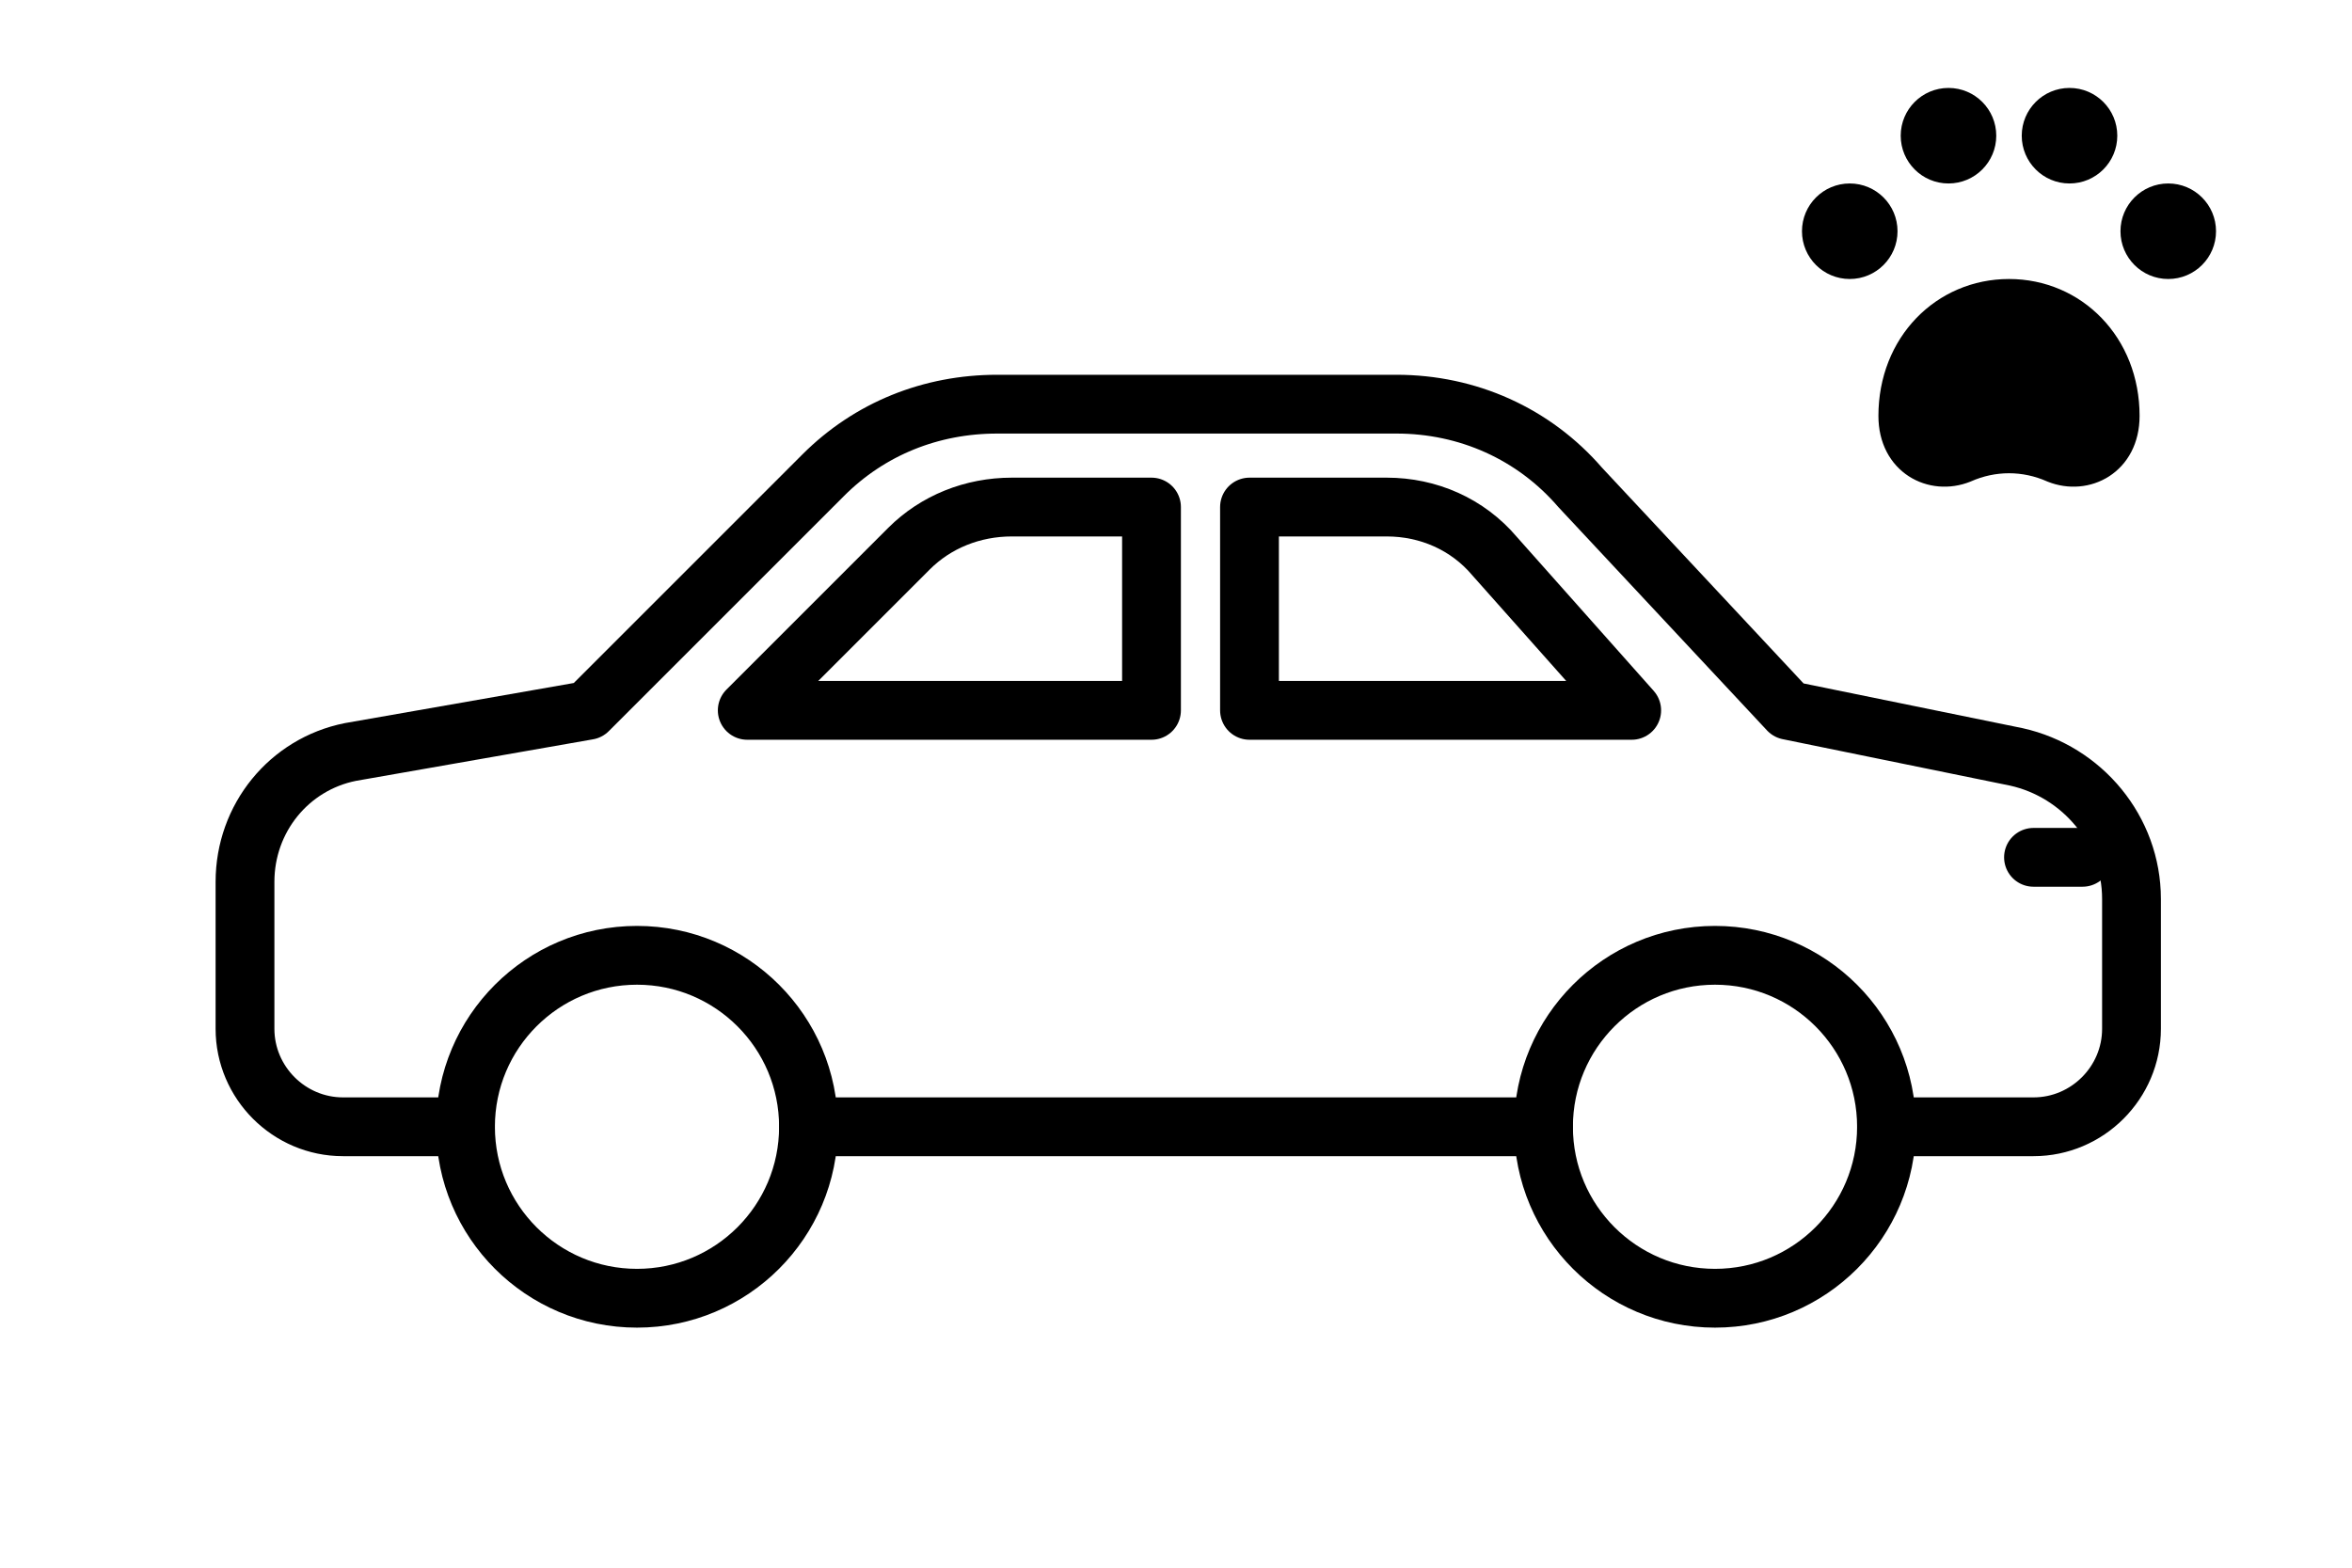
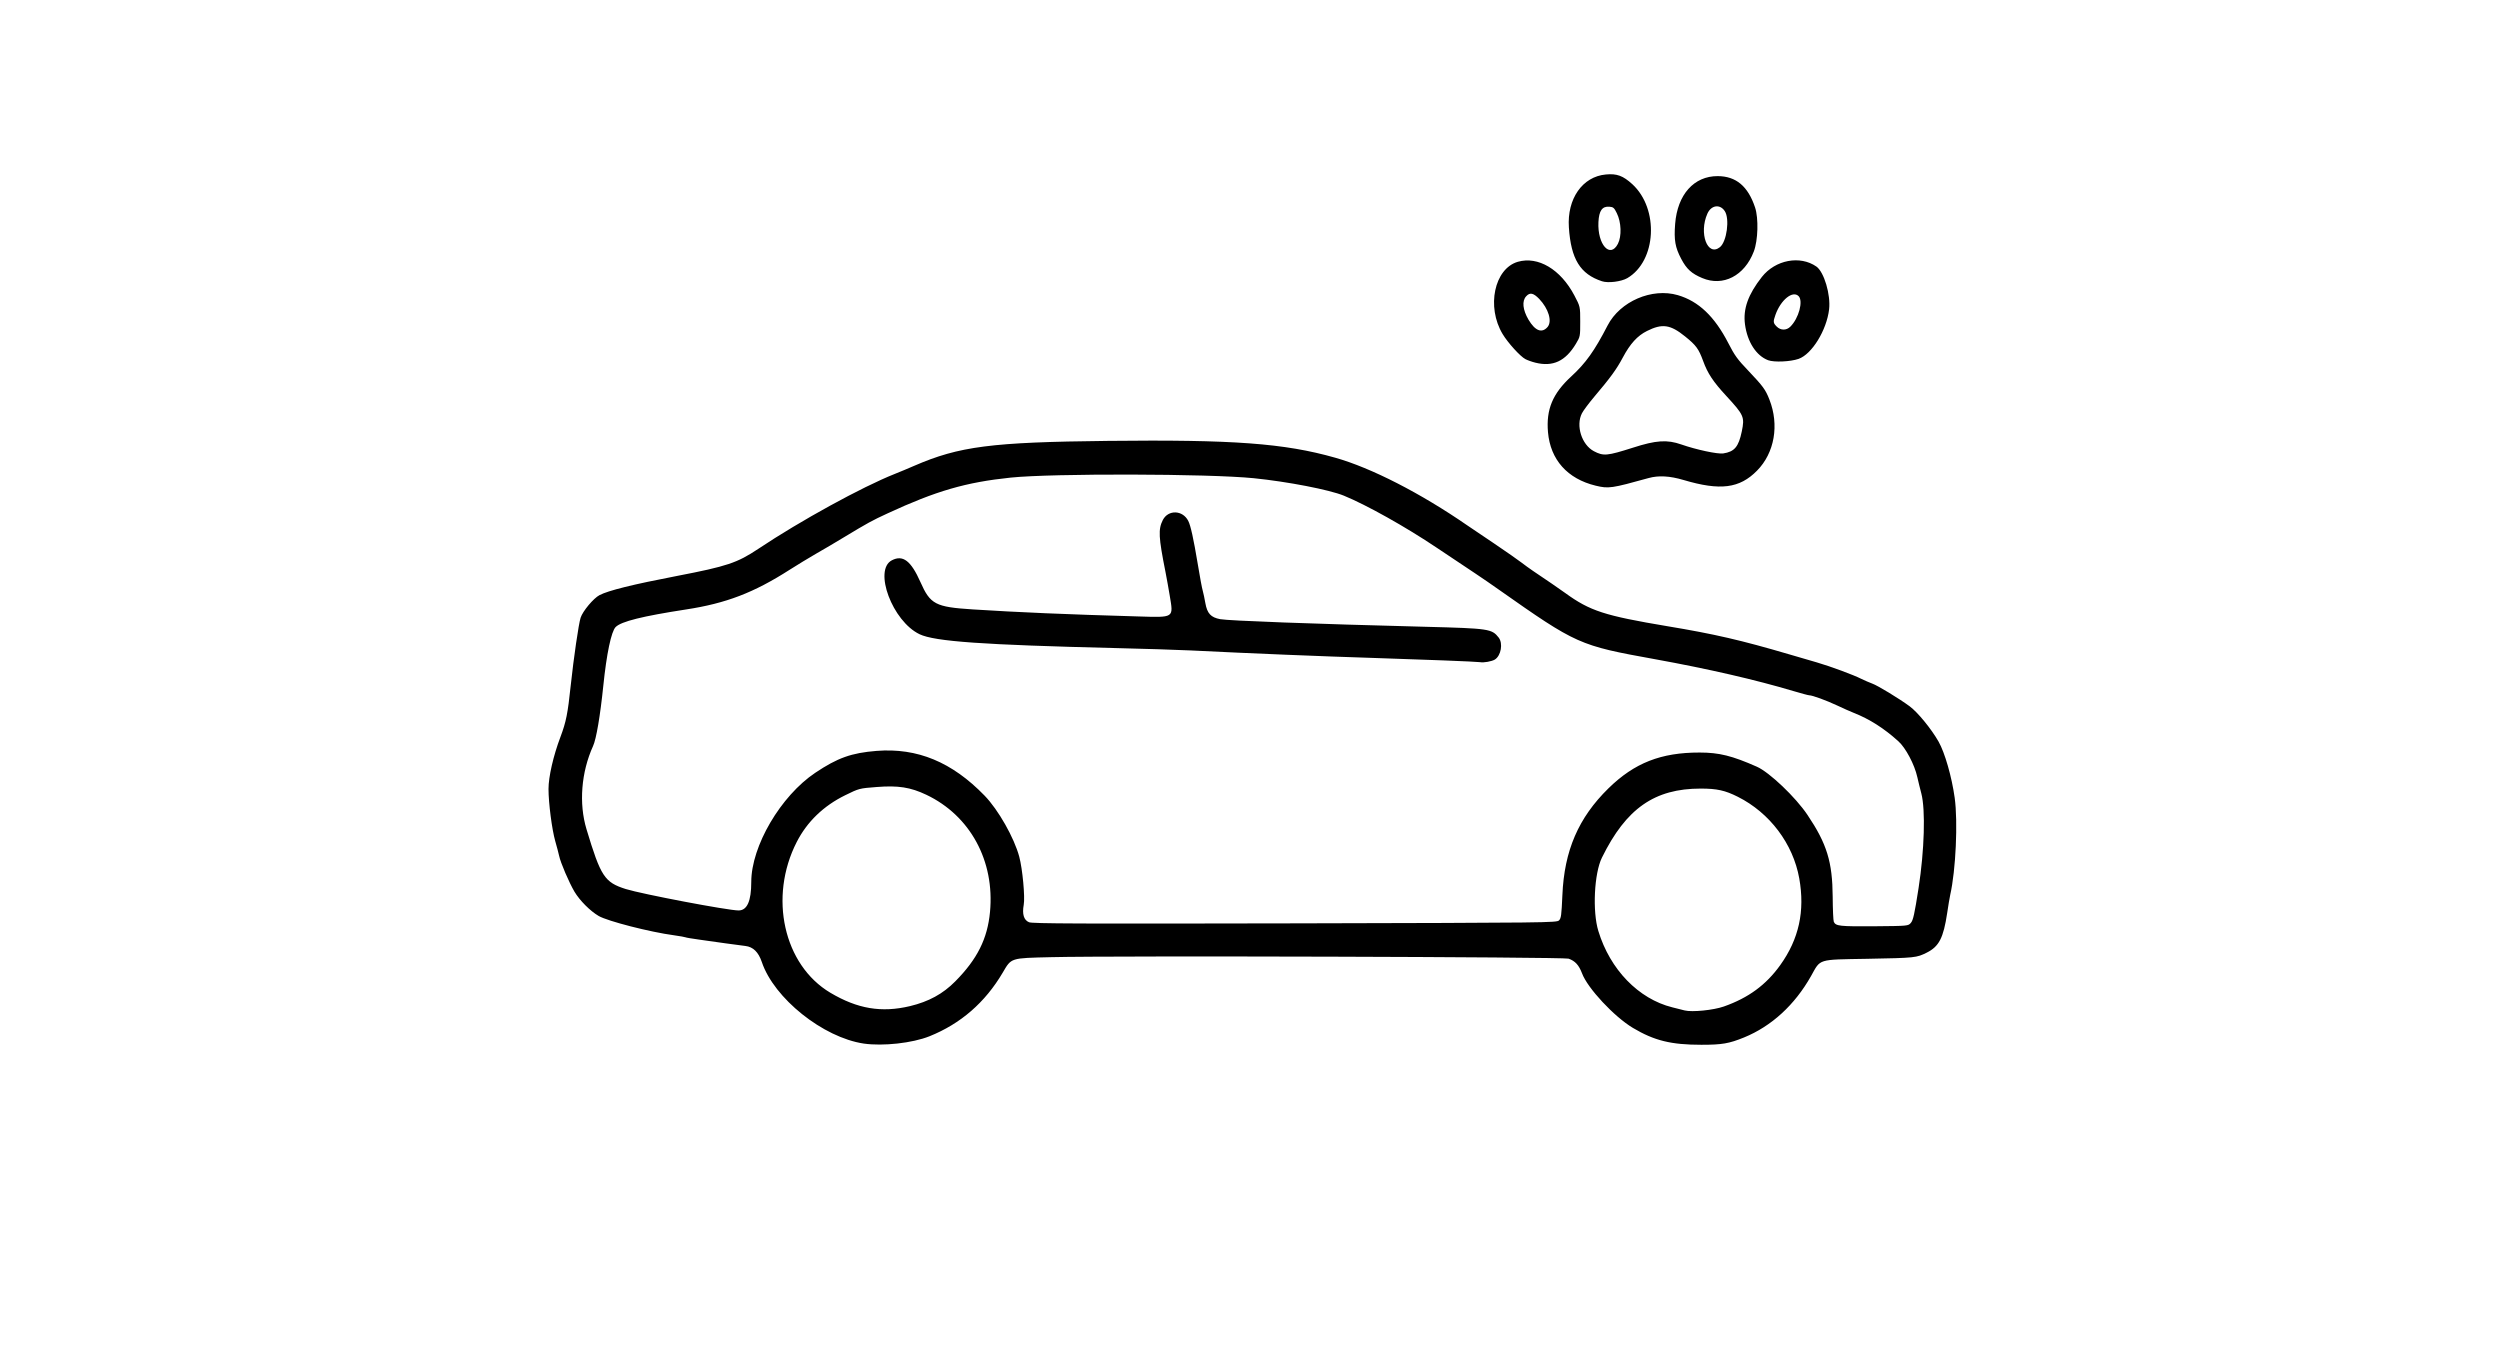
- <svg xmlns="http://www.w3.org/2000/svg" width="96" height="64" viewBox="0 0 96 64" fill="none" stroke="currentColor" stroke-width="2.4" stroke-linecap="round" stroke-linejoin="round">
-   <path d="M19 46h-5c-2.2 0-4-1.8-4-4v-6c0-2.6 1.8-4.8 4.3-5.3L24 29l9.6-9.6c1.9-1.9 4.4-2.9 7.1-2.9H57c2.9 0 5.6 1.2 7.5 3.4L73 29l9.3 1.9c2.7.6 4.7 3 4.7 5.8V42c0 2.2-1.8 4-4 4h-6" />
-   <path d="M33 46h30" />
-   <path d="M30.5 29l6.6-6.6c1.1-1.1 2.6-1.7 4.2-1.7H47V29z" />
-   <path d="M51 20.7h5.6c1.7 0 3.3.7 4.4 2L66.6 29H51z" />
-   <path d="M83 35h2" />
-   <circle cx="26" cy="46" r="7" />
-   <circle cx="70" cy="46" r="7" />
-   <g transform="translate(82 11) scale(1.3)" stroke-width="1.85">
-     <path d="M-3.6 4.6c0-2.2 1.6-3.8 3.6-3.8s3.6 1.6 3.6 3.8c0 1.4-1.2 2-2.2 1.6-.9-.4-1.9-.4-2.8 0-1 .4-2.2-.2-2.2-1.6z" fill="currentColor" stroke-width="1" />
-     <circle cx="-5" cy="-1.2" r="1.5" fill="currentColor" stroke="none" />
-     <circle cx="-1.9" cy="-4.2" r="1.5" fill="currentColor" stroke="none" />
-     <circle cx="1.9" cy="-4.2" r="1.5" fill="currentColor" stroke="none" />
-     <circle cx="5" cy="-1.2" r="1.5" fill="currentColor" stroke="none" />
-   </g>
+ <svg xmlns="http://www.w3.org/2000/svg" width="335" height="182" viewBox="0 0 335 182">
+   <path fill="currentColor" fill-rule="evenodd" d="M115.75 139.84C110.29 139.03 103.71 133.77 102.08 128.90C101.63 127.58 100.92 126.88 99.88 126.76C99.44 126.71 98.26 126.55 97.25 126.41C96.24 126.26 94.64 126.04 93.70 125.91C92.75 125.78 91.92 125.64 91.86 125.60C91.79 125.56 91.11 125.44 90.33 125.33C87.11 124.90 81.43 123.44 80.22 122.74C79.08 122.07 77.70 120.69 76.98 119.49C76.25 118.25 75.11 115.60 74.92 114.67C74.85 114.35 74.62 113.46 74.40 112.70C73.96 111.15 73.50 107.61 73.50 105.72C73.50 104.10 74.14 101.29 75.10 98.75C75.86 96.73 76.08 95.62 76.48 91.83C76.87 88.18 77.54 83.58 77.80 82.78C78.09 81.88 79.53 80.17 80.33 79.75C81.54 79.12 84.78 78.32 90.75 77.17C97.44 75.88 98.78 75.43 101.62 73.54C107.23 69.79 115.53 65.24 119.89 63.51C120.55 63.25 121.72 62.76 122.50 62.42C128.54 59.80 132.84 59.25 148.42 59.08C165.26 58.89 172.10 59.40 178.91 61.33C183.74 62.69 190.39 66.10 196.60 70.39C196.89 70.59 198.50 71.68 200.19 72.81C201.87 73.95 203.54 75.11 203.90 75.40C204.26 75.68 204.95 76.18 205.42 76.50C207.11 77.63 209.09 78.99 209.75 79.47C213.06 81.87 215.00 82.50 223.42 83.91C229.74 84.96 233.32 85.79 239.75 87.68C241.03 88.05 242.70 88.54 243.45 88.76C245.27 89.29 248.38 90.44 249.40 90.96C249.86 91.18 250.52 91.47 250.88 91.60C251.61 91.86 254.46 93.59 255.89 94.64C256.97 95.44 258.80 97.67 259.77 99.38C260.61 100.86 261.54 104.10 261.93 106.92C262.37 110.12 262.08 116.60 261.33 119.91C261.24 120.31 261.06 121.42 260.92 122.36C260.42 125.68 259.83 126.83 258.19 127.65C256.81 128.34 256.65 128.36 250.23 128.48C243.47 128.60 244.00 128.44 242.68 130.79C240.49 134.67 237.39 137.51 233.70 139.02C231.68 139.84 230.76 140.00 227.98 140.00C223.93 140.00 221.68 139.45 218.81 137.74C216.30 136.24 212.73 132.42 211.99 130.42C211.57 129.32 211.07 128.77 210.19 128.46C209.50 128.23 149.44 128.05 140.87 128.26C135.34 128.39 135.54 128.33 134.36 130.34C132.00 134.34 128.73 137.18 124.55 138.86C122.25 139.78 118.33 140.21 115.75 139.84ZM231.00 134.87C234.29 133.71 236.65 131.98 238.55 129.33C241.06 125.83 241.88 122.09 241.10 117.70C240.27 113.06 237.15 108.92 232.87 106.77C231.16 105.91 230.07 105.67 227.89 105.67C221.71 105.67 217.90 108.33 214.66 114.92C213.62 117.02 213.37 122.13 214.18 124.76C215.75 129.92 219.56 133.85 224.08 134.98C224.82 135.16 225.57 135.35 225.75 135.40C226.74 135.65 229.61 135.36 231.00 134.87ZM121.94 134.82C124.44 134.22 126.34 133.19 128.01 131.50C130.96 128.52 132.32 125.79 132.66 122.21C133.31 115.36 130.01 109.30 124.13 106.50C122.00 105.49 120.35 105.23 117.47 105.46C115.14 105.64 115.14 105.64 113.26 106.56C110.36 107.98 108.15 110.11 106.76 112.83C102.98 120.22 105.01 129.31 111.27 133.03C114.91 135.19 118.12 135.73 121.94 134.82ZM256.06 123.66C256.36 123.31 256.54 122.53 257.09 118.99C257.87 113.96 258.03 108.52 257.46 106.33C257.30 105.74 257.06 104.74 256.92 104.13C256.55 102.45 255.36 100.20 254.37 99.32C252.46 97.59 250.50 96.35 248.42 95.53C247.96 95.35 246.95 94.90 246.17 94.53C244.72 93.85 242.86 93.17 242.44 93.17C242.31 93.17 241.36 92.91 240.31 92.60C235.25 91.09 228.97 89.64 221.75 88.33C211.58 86.49 211.31 86.37 200.77 78.96C199.96 78.38 198.57 77.43 197.67 76.83C196.78 76.24 194.48 74.70 192.56 73.42C188.37 70.60 183.09 67.65 180.08 66.42C178.13 65.62 172.54 64.54 168.00 64.08C161.93 63.47 141.04 63.42 135.42 64.00C129.41 64.63 125.44 65.78 118.92 68.80C116.82 69.77 116.33 70.04 113.08 72.00C111.98 72.67 110.30 73.66 109.33 74.21C108.37 74.76 106.79 75.73 105.81 76.35C101.02 79.42 97.29 80.85 91.92 81.67C86.08 82.57 83.26 83.27 82.50 84.02C81.91 84.61 81.28 87.61 80.84 91.92C80.43 95.91 79.90 99.04 79.47 99.97C77.88 103.48 77.55 107.66 78.59 111.11C80.50 117.46 81.01 118.23 83.85 119.13C86.03 119.81 97.55 122.00 98.97 122.00C100.11 122.00 100.67 120.76 100.67 118.18C100.67 113.38 104.61 106.66 109.25 103.55C112.24 101.55 114.09 100.89 117.46 100.62C122.93 100.19 127.57 102.11 131.94 106.62C133.78 108.52 135.90 112.26 136.58 114.80C137.02 116.44 137.37 120.23 137.18 121.24C136.95 122.50 137.19 123.29 137.89 123.58C138.33 123.77 144.42 123.79 173.50 123.73C207.74 123.65 208.59 123.64 208.91 123.33C209.19 123.05 209.24 122.65 209.36 119.95C209.61 113.98 211.51 109.58 215.53 105.64C219.01 102.23 222.58 100.83 227.75 100.84C230.36 100.84 232.10 101.27 235.42 102.74C237.10 103.48 240.62 106.83 242.21 109.21C244.81 113.08 245.55 115.51 245.58 120.17C245.59 121.86 245.66 123.37 245.73 123.52C245.99 124.10 246.51 124.15 251.14 124.12C255.70 124.08 255.70 124.08 256.06 123.66ZM198.33 88.73C198.02 88.66 190.28 88.36 183.92 88.16C177.42 87.96 167.62 87.56 159.58 87.16C157.75 87.07 153.17 86.93 149.42 86.84C131.70 86.41 125.27 85.96 123.23 84.99C119.59 83.26 117.01 76.37 119.51 75.08C120.99 74.31 122.07 75.14 123.34 78.00C124.66 80.98 125.34 81.34 130.33 81.66C136.42 82.05 142.90 82.33 152.43 82.60C157.41 82.75 157.25 82.85 156.74 79.79C156.60 78.94 156.35 77.54 156.18 76.67C155.24 71.95 155.19 70.93 155.82 69.68C156.55 68.27 158.49 68.34 159.23 69.81C159.55 70.44 159.93 72.16 160.50 75.58C160.77 77.23 161.07 78.85 161.17 79.17C161.26 79.49 161.42 80.24 161.52 80.83C161.77 82.21 162.25 82.73 163.51 82.97C164.66 83.18 175.81 83.60 191.08 83.99C199.55 84.21 199.90 84.27 200.82 85.43C201.43 86.21 201.14 87.86 200.31 88.38C199.91 88.63 198.78 88.83 198.33 88.73ZM213.82 65.08C210.03 64.16 207.75 61.60 207.43 57.91C207.17 54.86 208.05 52.75 210.53 50.46C212.50 48.65 213.66 47.02 215.42 43.61C217.09 40.38 221.36 38.54 224.83 39.55C227.62 40.37 229.75 42.40 231.60 45.99C232.44 47.63 232.82 48.16 234.26 49.66C236.25 51.76 236.57 52.19 237.10 53.54C238.44 56.95 237.79 60.69 235.44 63.07C233.10 65.45 230.51 65.78 225.60 64.32C223.74 63.77 222.25 63.69 220.91 64.06C215.94 65.44 215.55 65.50 213.82 65.08ZM218.81 59.99C221.91 58.99 223.39 58.89 225.30 59.56C227.30 60.26 230.16 60.87 230.91 60.76C232.42 60.53 232.97 59.88 233.40 57.81C233.80 55.87 233.69 55.62 231.31 53.04C229.57 51.16 228.82 50.03 228.22 48.37C227.62 46.74 227.28 46.27 225.80 45.08C223.82 43.48 222.74 43.33 220.70 44.35C219.41 44.99 218.44 46.06 217.45 47.92C216.62 49.48 215.80 50.61 213.61 53.19C212.90 54.04 212.16 55.02 211.98 55.38C211.13 57.03 211.95 59.60 213.58 60.46C214.87 61.14 215.35 61.09 218.81 59.99ZM205.75 48.60C205.29 48.49 204.68 48.27 204.40 48.12C203.71 47.76 202.06 45.94 201.35 44.76C199.16 41.11 200.24 36.00 203.39 35.08C206.10 34.30 209.12 36.09 210.96 39.58C211.75 41.08 211.75 41.08 211.75 43.09C211.75 45.09 211.75 45.10 211.17 46.07C209.77 48.40 208.09 49.18 205.75 48.60ZM236.93 48.27C235.34 47.67 234.15 45.83 233.83 43.48C233.55 41.40 234.24 39.47 236.09 37.11C237.90 34.82 241.20 34.19 243.40 35.72C244.42 36.44 245.33 39.49 245.10 41.45C244.77 44.25 242.80 47.46 241.01 48.09C239.92 48.47 237.74 48.57 236.93 48.27ZM207.38 43.81C208.01 43.05 207.51 41.37 206.25 40.05C205.47 39.25 205.01 39.15 204.51 39.70C203.92 40.33 204.04 41.51 204.82 42.84C205.72 44.35 206.62 44.69 207.38 43.81ZM239.91 43.77C241.04 42.65 241.66 40.33 241.01 39.68C240.22 38.89 238.62 40.18 237.91 42.19C237.58 43.12 237.60 43.28 238.08 43.76C238.61 44.29 239.38 44.30 239.91 43.77ZM214.67 37.69C211.75 36.73 210.51 34.72 210.23 30.47C209.97 26.64 212.05 23.66 215.19 23.38C216.66 23.24 217.49 23.55 218.73 24.68C222.34 27.99 221.97 34.98 218.06 37.27C217.25 37.74 215.49 37.96 214.67 37.69ZM228.10 37.26C226.67 36.66 226.00 36.05 225.29 34.70C224.47 33.15 224.30 32.18 224.47 29.99C224.78 26.07 226.99 23.59 230.17 23.60C232.63 23.61 234.23 24.95 235.18 27.80C235.66 29.24 235.58 32.22 235.01 33.70C233.77 36.96 230.89 38.44 228.10 37.26ZM216.80 32.67C217.32 31.66 217.26 29.78 216.65 28.56C216.30 27.84 216.18 27.74 215.66 27.70C214.70 27.62 214.27 28.22 214.19 29.75C214.04 32.77 215.76 34.69 216.80 32.67ZM230.47 33.12C231.39 32.38 231.80 29.32 231.12 28.29C230.48 27.31 229.30 27.48 228.79 28.63C227.62 31.26 228.81 34.44 230.47 33.12Z" />
</svg>
